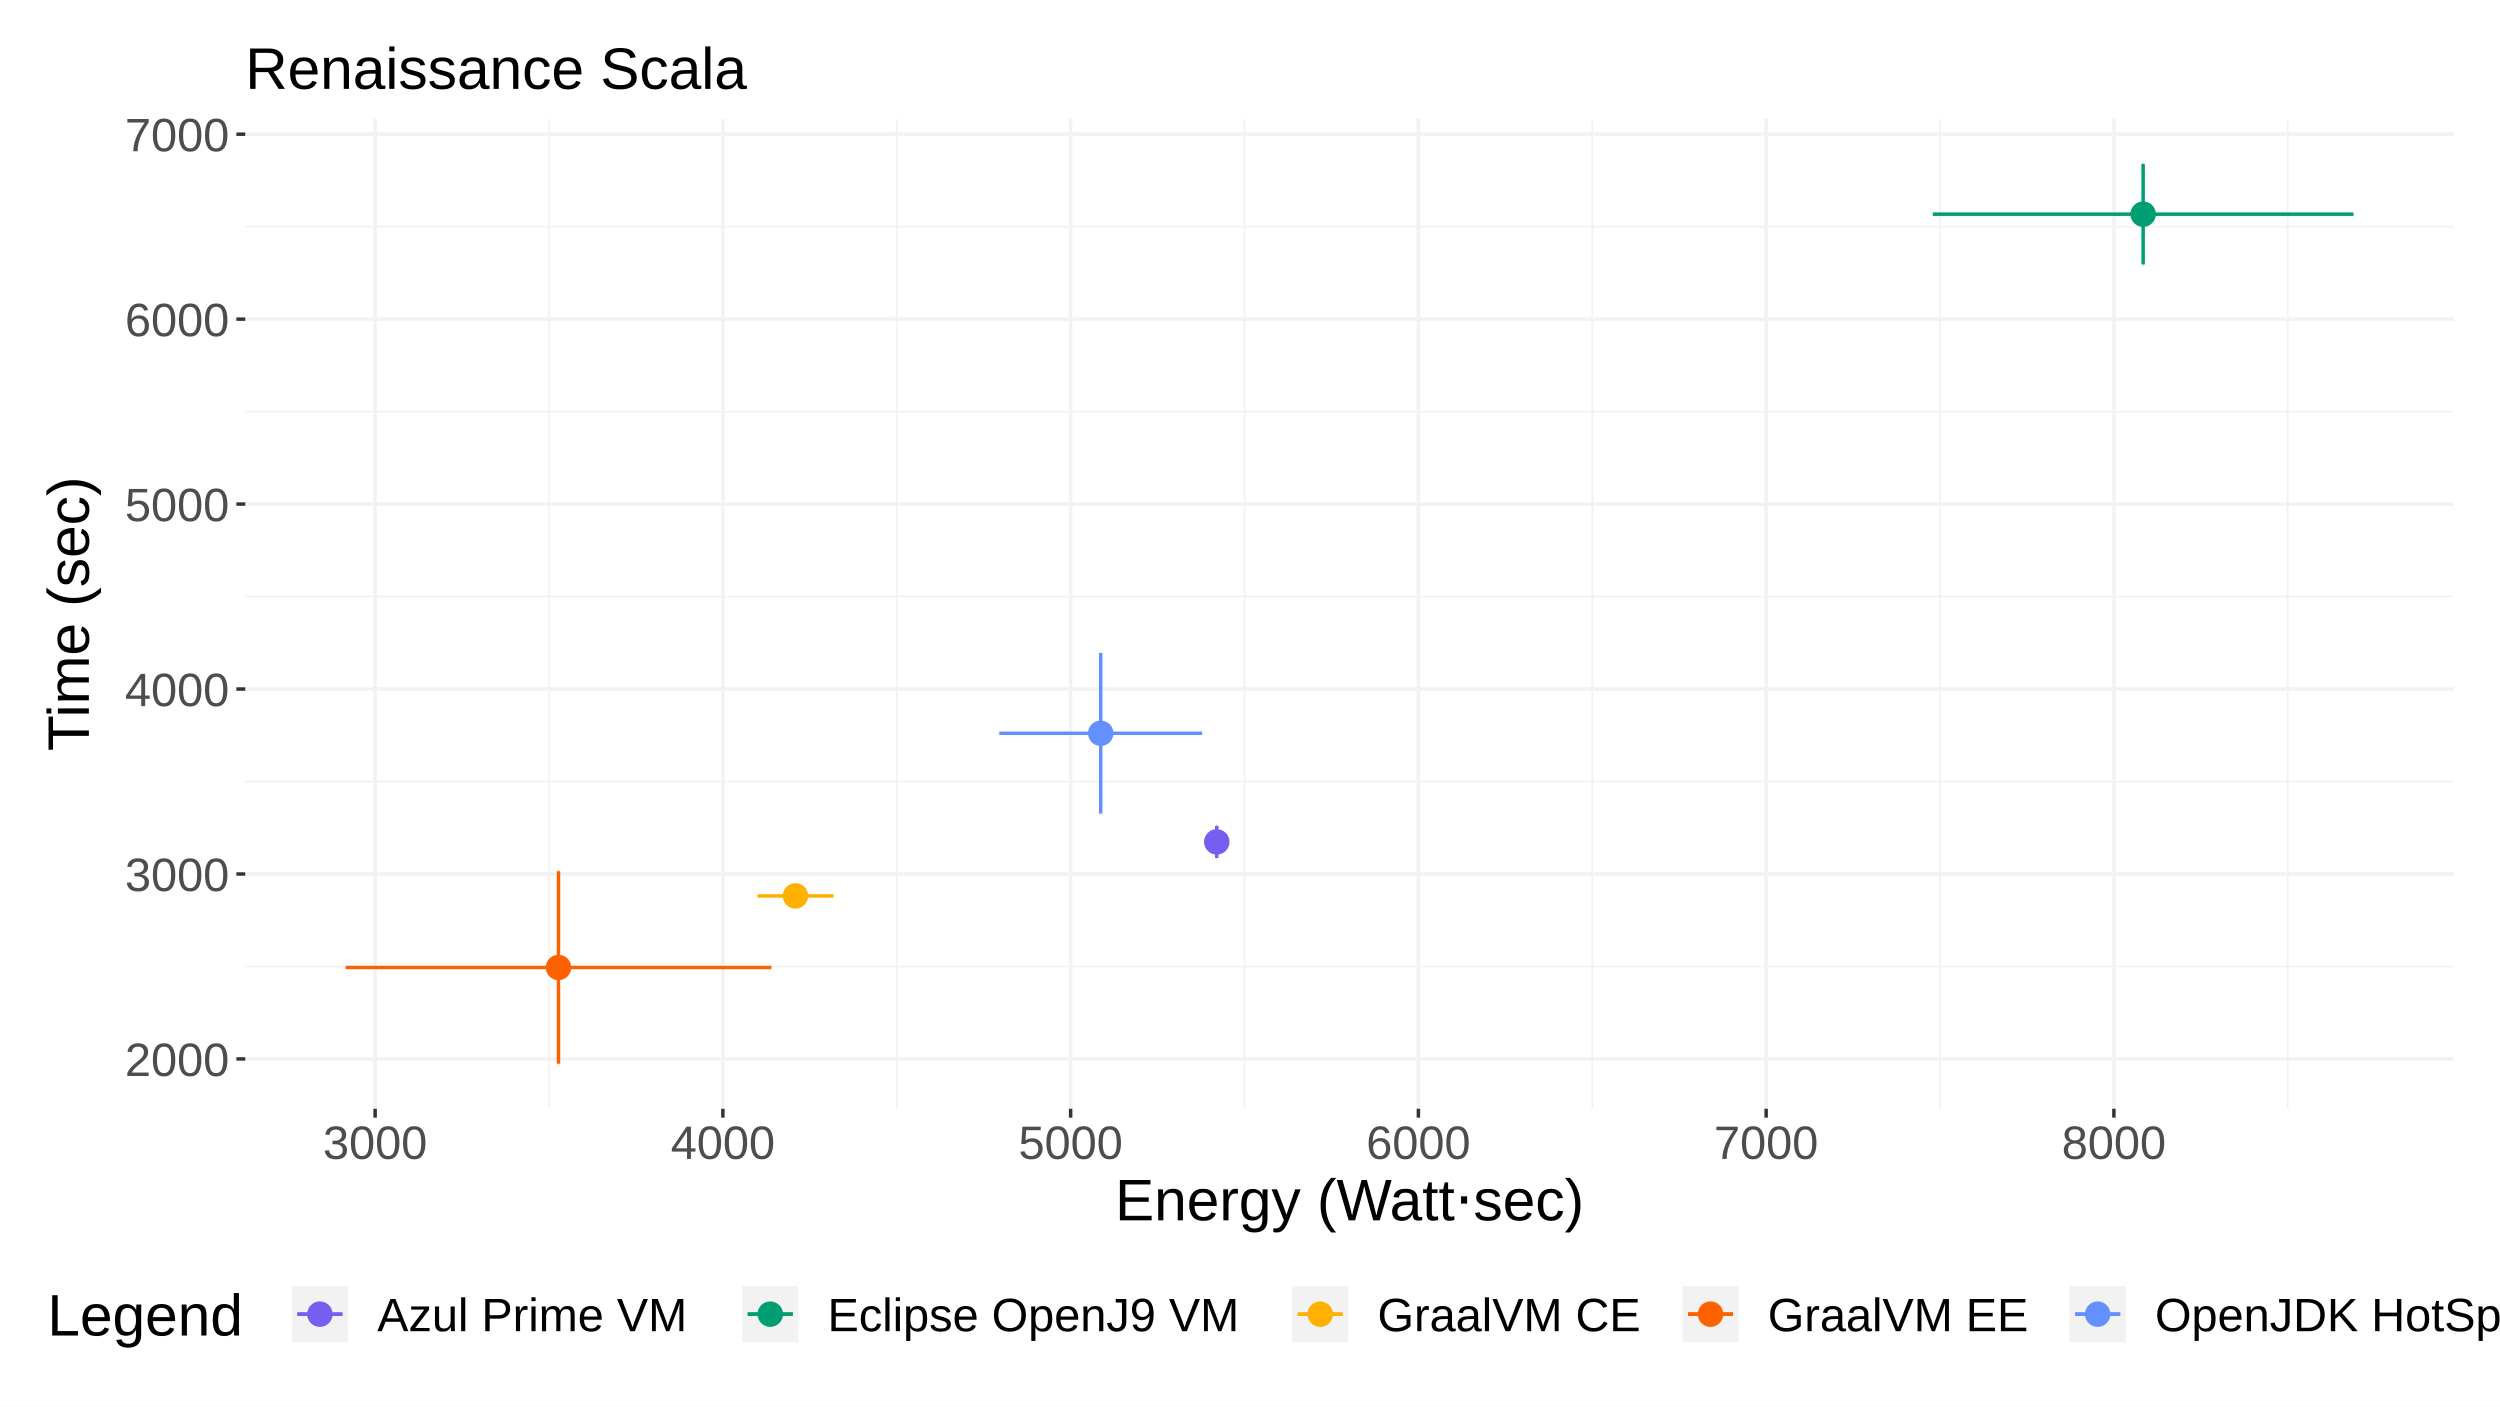
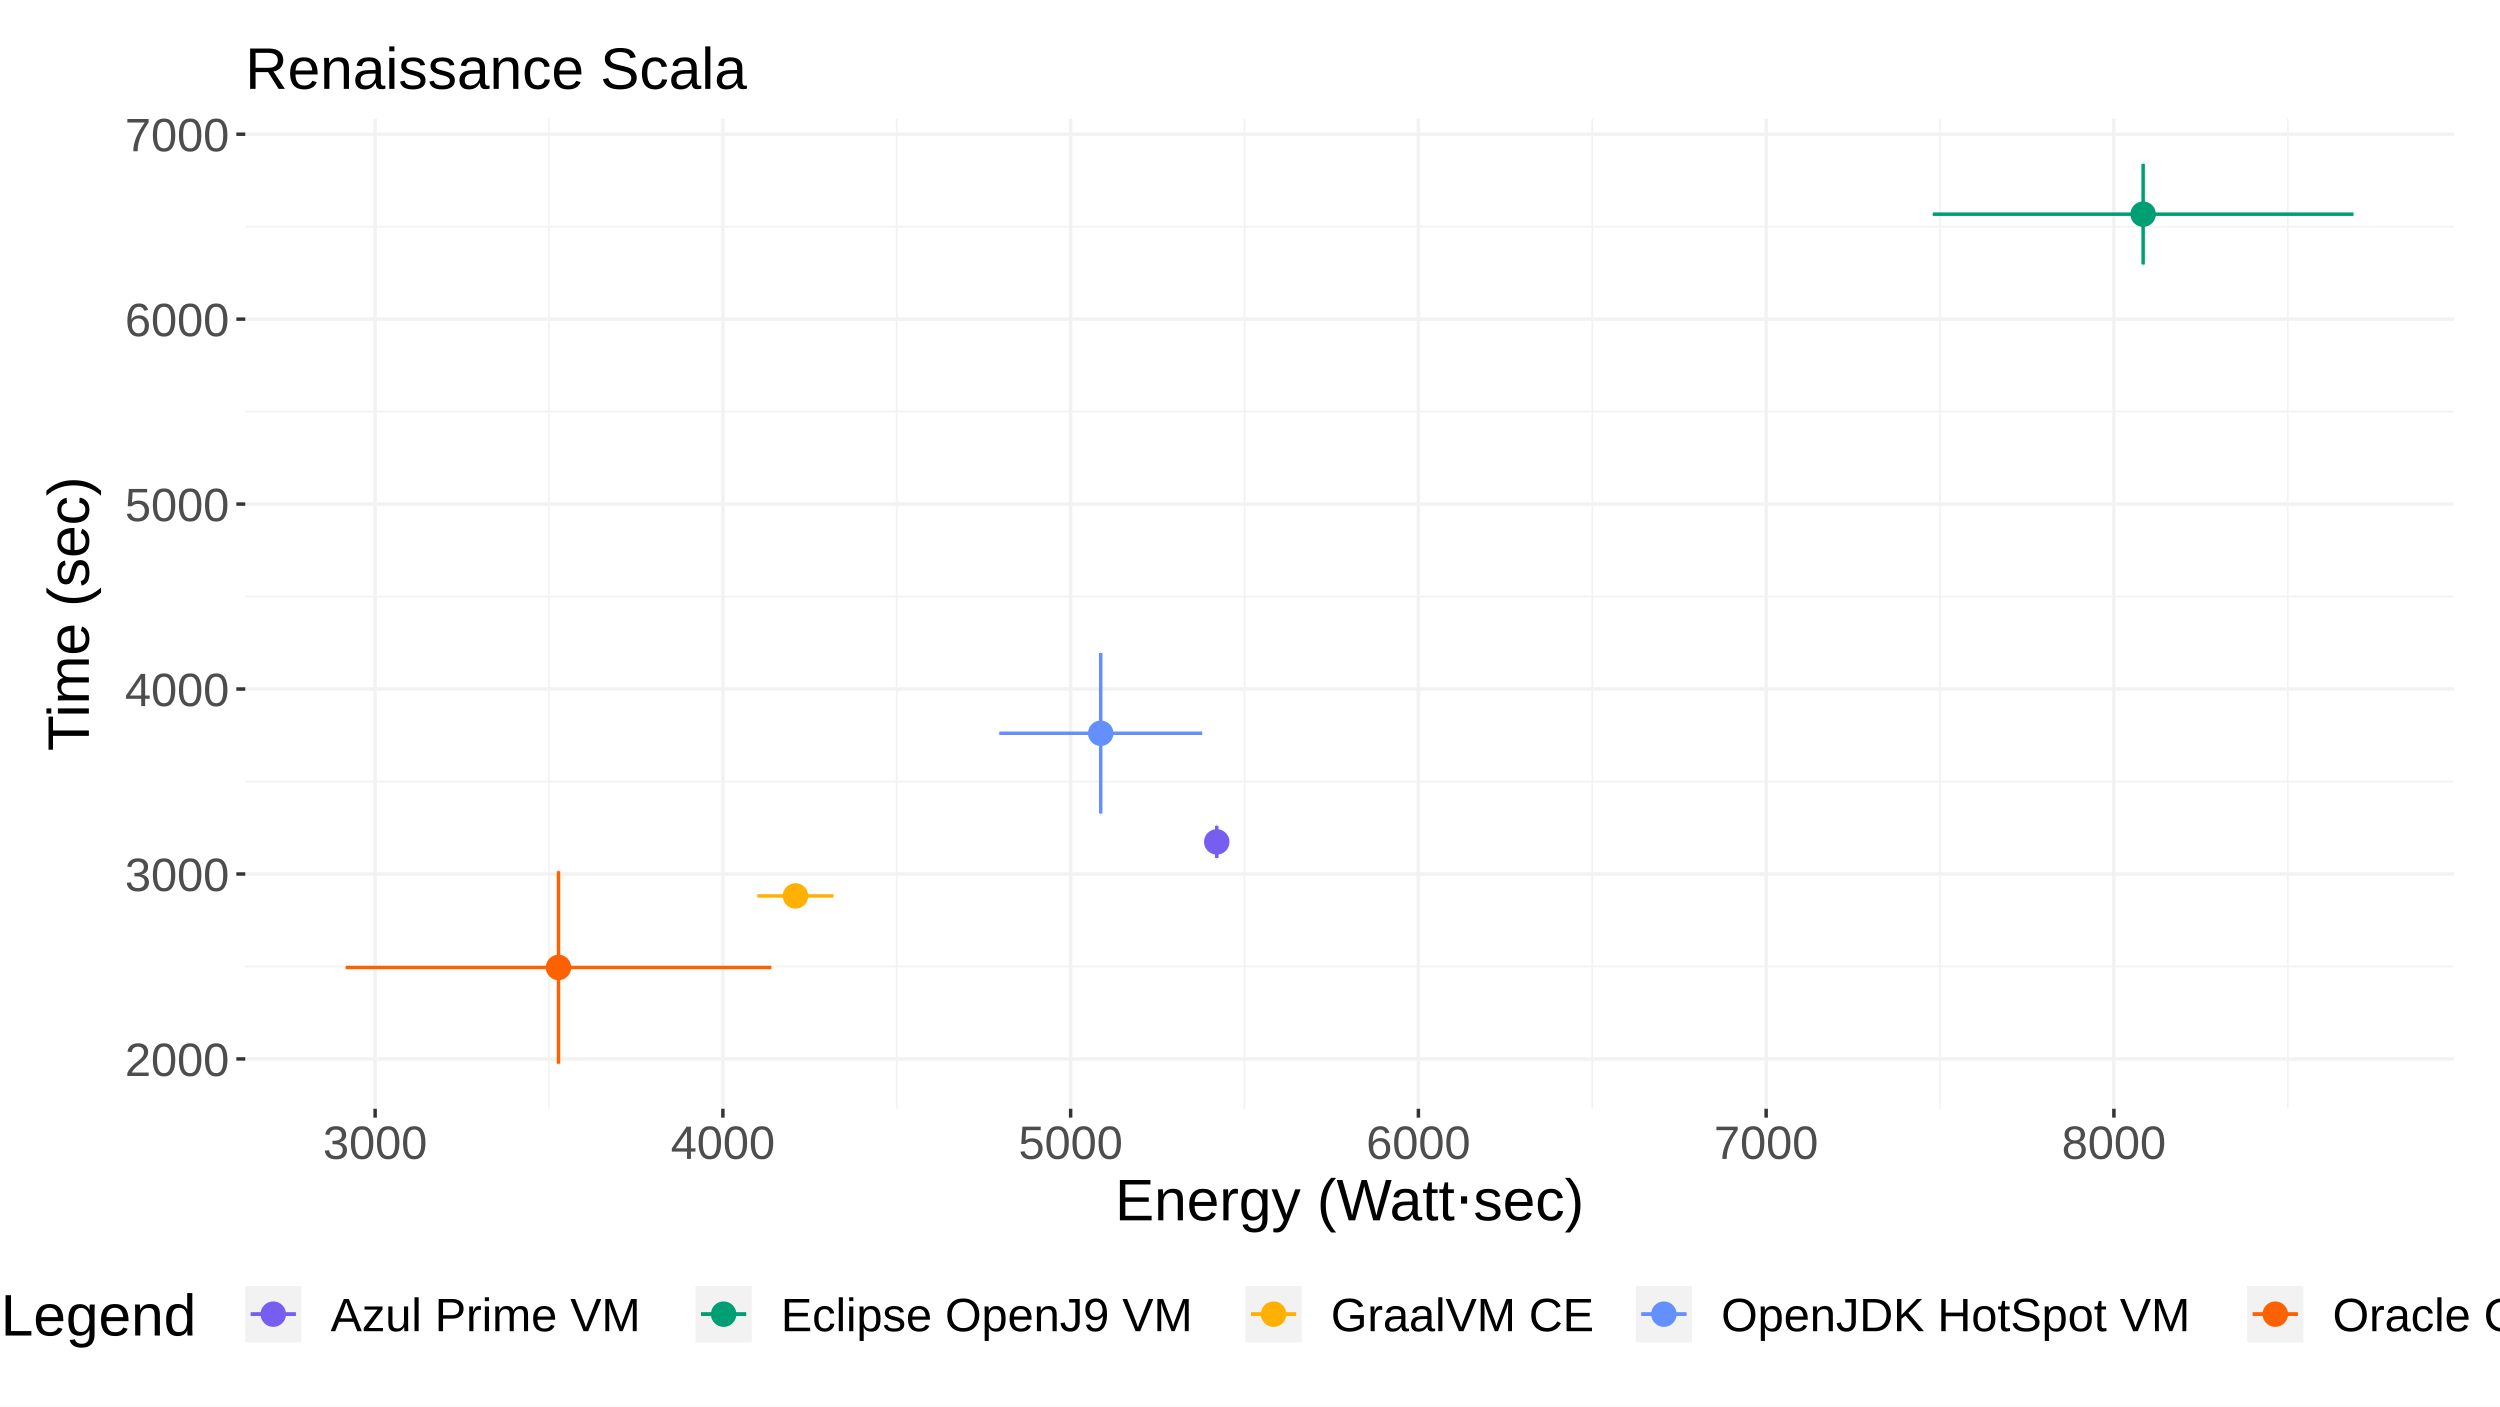
<svg xmlns="http://www.w3.org/2000/svg" class="svglite" width="768.00pt" height="432.00pt" viewBox="0 0 768.00 432.00">
  <defs>
    <style type="text/css">
    .svglite line, .svglite polyline, .svglite polygon, .svglite path, .svglite rect, .svglite circle {
      fill: none;
      stroke: #000000;
      stroke-linecap: round;
      stroke-linejoin: round;
      stroke-miterlimit: 10.00;
    }
    .svglite text {
      white-space: pre;
    }
  </style>
  </defs>
  <rect width="100%" height="100%" style="stroke: none; fill: #FFFFFF;" />
  <defs>
    <clipPath id="cpMC4wMHw3NjguMDB8MC4wMHw0MzIuMDA=">
      <rect x="0.00" y="0.00" width="768.00" height="432.00" />
    </clipPath>
  </defs>
  <g clip-path="url(#cpMC4wMHw3NjguMDB8MC4wMHw0MzIuMDA=)">
    <rect x="0.00" y="0.00" width="768.00" height="432.00" style="stroke-width: 1.07; stroke: #FFFFFF; fill: #FFFFFF;" />
  </g>
  <defs>
    <clipPath id="cpNzUuMzV8NzUzLjgzfDM2LjUyfDM0MC42MA==">
      <rect x="75.35" y="36.52" width="678.48" height="304.08" />
    </clipPath>
  </defs>
  <g clip-path="url(#cpNzUuMzV8NzUzLjgzfDM2LjUyfDM0MC42MA==)">
    <rect x="75.35" y="36.52" width="678.48" height="304.08" style="stroke-width: 1.07; stroke: none;" />
    <polyline points="75.35,296.90 753.83,296.90 " style="stroke-width: 0.53; stroke: #F2F2F2; stroke-linecap: butt;" />
    <polyline points="75.35,240.08 753.83,240.08 " style="stroke-width: 0.53; stroke: #F2F2F2; stroke-linecap: butt;" />
    <polyline points="75.35,183.26 753.83,183.26 " style="stroke-width: 0.53; stroke: #F2F2F2; stroke-linecap: butt;" />
    <polyline points="75.35,126.45 753.83,126.45 " style="stroke-width: 0.53; stroke: #F2F2F2; stroke-linecap: butt;" />
    <polyline points="75.35,69.63 753.83,69.63 " style="stroke-width: 0.53; stroke: #F2F2F2; stroke-linecap: butt;" />
    <polyline points="168.65,340.60 168.65,36.52 " style="stroke-width: 0.53; stroke: #F2F2F2; stroke-linecap: butt;" />
    <polyline points="275.48,340.60 275.48,36.52 " style="stroke-width: 0.53; stroke: #F2F2F2; stroke-linecap: butt;" />
    <polyline points="382.31,340.60 382.31,36.52 " style="stroke-width: 0.53; stroke: #F2F2F2; stroke-linecap: butt;" />
    <polyline points="489.14,340.60 489.14,36.52 " style="stroke-width: 0.53; stroke: #F2F2F2; stroke-linecap: butt;" />
    <polyline points="595.97,340.60 595.97,36.52 " style="stroke-width: 0.53; stroke: #F2F2F2; stroke-linecap: butt;" />
    <polyline points="702.80,340.60 702.80,36.52 " style="stroke-width: 0.53; stroke: #F2F2F2; stroke-linecap: butt;" />
    <polyline points="75.35,325.30 753.83,325.30 " style="stroke-width: 1.07; stroke: #F2F2F2; stroke-linecap: butt;" />
    <polyline points="75.35,268.49 753.83,268.49 " style="stroke-width: 1.07; stroke: #F2F2F2; stroke-linecap: butt;" />
    <polyline points="75.35,211.67 753.83,211.67 " style="stroke-width: 1.07; stroke: #F2F2F2; stroke-linecap: butt;" />
    <polyline points="75.35,154.85 753.83,154.85 " style="stroke-width: 1.07; stroke: #F2F2F2; stroke-linecap: butt;" />
    <polyline points="75.35,98.04 753.83,98.04 " style="stroke-width: 1.07; stroke: #F2F2F2; stroke-linecap: butt;" />
    <polyline points="75.35,41.22 753.83,41.22 " style="stroke-width: 1.07; stroke: #F2F2F2; stroke-linecap: butt;" />
    <polyline points="115.24,340.60 115.24,36.52 " style="stroke-width: 1.07; stroke: #F2F2F2; stroke-linecap: butt;" />
    <polyline points="222.07,340.60 222.07,36.52 " style="stroke-width: 1.07; stroke: #F2F2F2; stroke-linecap: butt;" />
    <polyline points="328.90,340.60 328.90,36.52 " style="stroke-width: 1.07; stroke: #F2F2F2; stroke-linecap: butt;" />
    <polyline points="435.73,340.60 435.73,36.52 " style="stroke-width: 1.07; stroke: #F2F2F2; stroke-linecap: butt;" />
    <polyline points="542.56,340.60 542.56,36.52 " style="stroke-width: 1.07; stroke: #F2F2F2; stroke-linecap: butt;" />
    <polyline points="649.39,340.60 649.39,36.52 " style="stroke-width: 1.07; stroke: #F2F2F2; stroke-linecap: butt;" />
    <circle cx="373.79" cy="258.63" r="3.56" style="stroke-width: 0.71; stroke: #785EF0; fill: #785EF0;" />
    <circle cx="658.37" cy="65.79" r="3.56" style="stroke-width: 0.71; stroke: #009E73; fill: #009E73;" />
    <circle cx="244.37" cy="275.23" r="3.56" style="stroke-width: 0.71; stroke: #FFB000; fill: #FFB000;" />
    <circle cx="171.57" cy="297.20" r="3.56" style="stroke-width: 0.71; stroke: #FE6100; fill: #FE6100;" />
    <circle cx="338.14" cy="225.26" r="3.56" style="stroke-width: 0.71; stroke: #648FFF; fill: #648FFF;" />
    <polyline points="377.08,258.65 377.08,258.61 " style="stroke-width: 1.07; stroke: #785EF0; stroke-linecap: butt;" />
    <polyline points="377.08,258.63 370.49,258.63 " style="stroke-width: 1.07; stroke: #785EF0; stroke-linecap: butt;" />
    <polyline points="370.49,258.65 370.49,258.61 " style="stroke-width: 1.07; stroke: #785EF0; stroke-linecap: butt;" />
    <polyline points="722.99,65.81 722.99,65.77 " style="stroke-width: 1.07; stroke: #009E73; stroke-linecap: butt;" />
    <polyline points="722.99,65.79 593.76,65.79 " style="stroke-width: 1.07; stroke: #009E73; stroke-linecap: butt;" />
    <polyline points="593.76,65.81 593.76,65.77 " style="stroke-width: 1.07; stroke: #009E73; stroke-linecap: butt;" />
    <polyline points="256.05,275.25 256.05,275.21 " style="stroke-width: 1.07; stroke: #FFB000; stroke-linecap: butt;" />
    <polyline points="256.05,275.23 232.69,275.23 " style="stroke-width: 1.07; stroke: #FFB000; stroke-linecap: butt;" />
    <polyline points="232.69,275.25 232.69,275.21 " style="stroke-width: 1.07; stroke: #FFB000; stroke-linecap: butt;" />
    <polyline points="236.95,297.22 236.95,297.18 " style="stroke-width: 1.07; stroke: #FE6100; stroke-linecap: butt;" />
    <polyline points="236.95,297.20 106.19,297.20 " style="stroke-width: 1.07; stroke: #FE6100; stroke-linecap: butt;" />
    <polyline points="106.19,297.22 106.19,297.18 " style="stroke-width: 1.07; stroke: #FE6100; stroke-linecap: butt;" />
    <polyline points="369.30,225.28 369.30,225.24 " style="stroke-width: 1.07; stroke: #648FFF; stroke-linecap: butt;" />
    <polyline points="369.30,225.26 306.98,225.26 " style="stroke-width: 1.07; stroke: #648FFF; stroke-linecap: butt;" />
    <polyline points="306.98,225.28 306.98,225.24 " style="stroke-width: 1.07; stroke: #648FFF; stroke-linecap: butt;" />
    <polyline points="373.75,253.68 373.82,253.68 " style="stroke-width: 1.07; stroke: #785EF0; stroke-linecap: butt;" />
    <polyline points="373.79,253.68 373.79,263.58 " style="stroke-width: 1.07; stroke: #785EF0; stroke-linecap: butt;" />
    <polyline points="373.75,263.58 373.82,263.58 " style="stroke-width: 1.07; stroke: #785EF0; stroke-linecap: butt;" />
    <polyline points="658.34,50.34 658.41,50.34 " style="stroke-width: 1.07; stroke: #009E73; stroke-linecap: butt;" />
    <polyline points="658.37,50.34 658.37,81.25 " style="stroke-width: 1.07; stroke: #009E73; stroke-linecap: butt;" />
    <polyline points="658.34,81.25 658.41,81.25 " style="stroke-width: 1.07; stroke: #009E73; stroke-linecap: butt;" />
    <polyline points="244.33,273.67 244.41,273.67 " style="stroke-width: 1.07; stroke: #FFB000; stroke-linecap: butt;" />
    <polyline points="244.37,273.67 244.37,276.78 " style="stroke-width: 1.07; stroke: #FFB000; stroke-linecap: butt;" />
    <polyline points="244.33,276.78 244.41,276.78 " style="stroke-width: 1.07; stroke: #FFB000; stroke-linecap: butt;" />
    <polyline points="171.53,267.63 171.61,267.63 " style="stroke-width: 1.07; stroke: #FE6100; stroke-linecap: butt;" />
    <polyline points="171.57,267.63 171.57,326.78 " style="stroke-width: 1.07; stroke: #FE6100; stroke-linecap: butt;" />
    <polyline points="171.53,326.78 171.61,326.78 " style="stroke-width: 1.07; stroke: #FE6100; stroke-linecap: butt;" />
    <polyline points="338.10,200.61 338.17,200.61 " style="stroke-width: 1.07; stroke: #648FFF; stroke-linecap: butt;" />
    <polyline points="338.14,200.61 338.14,249.91 " style="stroke-width: 1.07; stroke: #648FFF; stroke-linecap: butt;" />
    <polyline points="338.10,249.91 338.17,249.91 " style="stroke-width: 1.07; stroke: #648FFF; stroke-linecap: butt;" />
  </g>
  <g clip-path="url(#cpMC4wMHw3NjguMDB8MC4wMHw0MzIuMDA=)">
    <text x="70.42" y="330.55" text-anchor="end" style="font-size: 14.40px;fill: #4D4D4D; font-family: &quot;Liberation Sans&quot;;" textLength="36.63px" lengthAdjust="spacingAndGlyphs">2000</text>
    <text x="70.42" y="273.73" text-anchor="end" style="font-size: 14.40px;fill: #4D4D4D; font-family: &quot;Liberation Sans&quot;;" textLength="36.63px" lengthAdjust="spacingAndGlyphs">3000</text>
    <text x="70.42" y="216.92" text-anchor="end" style="font-size: 14.40px;fill: #4D4D4D; font-family: &quot;Liberation Sans&quot;;" textLength="36.63px" lengthAdjust="spacingAndGlyphs">4000</text>
    <text x="70.42" y="160.10" text-anchor="end" style="font-size: 14.40px;fill: #4D4D4D; font-family: &quot;Liberation Sans&quot;;" textLength="36.63px" lengthAdjust="spacingAndGlyphs">5000</text>
    <text x="70.42" y="103.28" text-anchor="end" style="font-size: 14.40px;fill: #4D4D4D; font-family: &quot;Liberation Sans&quot;;" textLength="36.63px" lengthAdjust="spacingAndGlyphs">6000</text>
    <text x="70.42" y="46.47" text-anchor="end" style="font-size: 14.40px;fill: #4D4D4D; font-family: &quot;Liberation Sans&quot;;" textLength="36.63px" lengthAdjust="spacingAndGlyphs">7000</text>
    <polyline points="72.61,325.30 75.35,325.30 " style="stroke-width: 1.07; stroke: #333333; stroke-linecap: butt;" />
    <polyline points="72.61,268.49 75.35,268.49 " style="stroke-width: 1.07; stroke: #333333; stroke-linecap: butt;" />
    <polyline points="72.61,211.67 75.35,211.67 " style="stroke-width: 1.07; stroke: #333333; stroke-linecap: butt;" />
    <polyline points="72.61,154.85 75.35,154.85 " style="stroke-width: 1.07; stroke: #333333; stroke-linecap: butt;" />
    <polyline points="72.61,98.04 75.35,98.04 " style="stroke-width: 1.07; stroke: #333333; stroke-linecap: butt;" />
    <polyline points="72.61,41.22 75.35,41.22 " style="stroke-width: 1.07; stroke: #333333; stroke-linecap: butt;" />
    <polyline points="115.24,343.34 115.24,340.60 " style="stroke-width: 1.07; stroke: #333333; stroke-linecap: butt;" />
    <polyline points="222.07,343.34 222.07,340.60 " style="stroke-width: 1.07; stroke: #333333; stroke-linecap: butt;" />
    <polyline points="328.90,343.34 328.90,340.60 " style="stroke-width: 1.07; stroke: #333333; stroke-linecap: butt;" />
    <polyline points="435.73,343.34 435.73,340.60 " style="stroke-width: 1.07; stroke: #333333; stroke-linecap: butt;" />
    <polyline points="542.56,343.34 542.56,340.60 " style="stroke-width: 1.07; stroke: #333333; stroke-linecap: butt;" />
    <polyline points="649.39,343.34 649.39,340.60 " style="stroke-width: 1.07; stroke: #333333; stroke-linecap: butt;" />
    <text x="115.24" y="356.02" text-anchor="middle" style="font-size: 14.40px;fill: #4D4D4D; font-family: &quot;Liberation Sans&quot;;" textLength="36.63px" lengthAdjust="spacingAndGlyphs">3000</text>
    <text x="222.07" y="356.02" text-anchor="middle" style="font-size: 14.40px;fill: #4D4D4D; font-family: &quot;Liberation Sans&quot;;" textLength="36.63px" lengthAdjust="spacingAndGlyphs">4000</text>
    <text x="328.90" y="356.02" text-anchor="middle" style="font-size: 14.40px;fill: #4D4D4D; font-family: &quot;Liberation Sans&quot;;" textLength="36.63px" lengthAdjust="spacingAndGlyphs">5000</text>
    <text x="435.73" y="356.02" text-anchor="middle" style="font-size: 14.40px;fill: #4D4D4D; font-family: &quot;Liberation Sans&quot;;" textLength="36.63px" lengthAdjust="spacingAndGlyphs">6000</text>
    <text x="542.56" y="356.02" text-anchor="middle" style="font-size: 14.40px;fill: #4D4D4D; font-family: &quot;Liberation Sans&quot;;" textLength="36.63px" lengthAdjust="spacingAndGlyphs">7000</text>
    <text x="649.39" y="356.02" text-anchor="middle" style="font-size: 14.40px;fill: #4D4D4D; font-family: &quot;Liberation Sans&quot;;" textLength="36.63px" lengthAdjust="spacingAndGlyphs">8000</text>
    <text x="414.59" y="374.88" text-anchor="middle" style="font-size: 18.00px; font-family: &quot;Liberation Sans&quot;;" textLength="160.65px" lengthAdjust="spacingAndGlyphs">Energy (Watt⋅sec)</text>
    <text transform="translate(27.30,188.56) rotate(-90)" text-anchor="middle" style="font-size: 18.00px; font-family: &quot;Liberation Sans&quot;;" textLength="94.16px" lengthAdjust="spacingAndGlyphs">Time (sec)</text>
-     <rect x="9.07" y="389.59" width="811.04" height="28.24" style="stroke-width: 1.07; stroke: none; fill: #FFFFFF;" />
-     <text x="14.55" y="410.27" style="font-size: 18.00px; font-family: &quot;Liberation Sans&quot;;" textLength="66.12px" lengthAdjust="spacingAndGlyphs">Legend</text>
-     <rect x="89.63" y="395.07" width="17.28" height="17.28" style="stroke-width: 1.07; stroke: none; fill: #F2F2F2;" />
-     <circle cx="98.27" cy="403.71" r="3.56" style="stroke-width: 0.71; stroke: #785EF0; fill: #785EF0;" />
-     <line x1="91.36" y1="403.71" x2="105.18" y2="403.71" style="stroke-width: 1.07; stroke: #785EF0; stroke-linecap: butt;" />
-     <line x1="91.36" y1="403.71" x2="105.18" y2="403.71" style="stroke-width: 1.07; stroke: #785EF0; stroke-linecap: butt;" />
-     <rect x="227.98" y="395.07" width="17.28" height="17.28" style="stroke-width: 1.07; stroke: none; fill: #F2F2F2;" />
-     <circle cx="236.62" cy="403.71" r="3.56" style="stroke-width: 0.71; stroke: #009E73; fill: #009E73;" />
-     <line x1="229.70" y1="403.71" x2="243.53" y2="403.71" style="stroke-width: 1.07; stroke: #009E73; stroke-linecap: butt;" />
-     <line x1="229.70" y1="403.71" x2="243.53" y2="403.71" style="stroke-width: 1.07; stroke: #009E73; stroke-linecap: butt;" />
-     <rect x="396.93" y="395.07" width="17.28" height="17.28" style="stroke-width: 1.07; stroke: none; fill: #F2F2F2;" />
-     <circle cx="405.57" cy="403.71" r="3.56" style="stroke-width: 0.71; stroke: #FFB000; fill: #FFB000;" />
-     <line x1="398.66" y1="403.71" x2="412.48" y2="403.71" style="stroke-width: 1.07; stroke: #FFB000; stroke-linecap: butt;" />
-     <line x1="398.66" y1="403.71" x2="412.48" y2="403.71" style="stroke-width: 1.07; stroke: #FFB000; stroke-linecap: butt;" />
-     <rect x="516.83" y="395.07" width="17.28" height="17.28" style="stroke-width: 1.07; stroke: none; fill: #F2F2F2;" />
-     <circle cx="525.47" cy="403.71" r="3.56" style="stroke-width: 0.71; stroke: #FE6100; fill: #FE6100;" />
-     <line x1="518.56" y1="403.71" x2="532.38" y2="403.71" style="stroke-width: 1.07; stroke: #FE6100; stroke-linecap: butt;" />
-     <line x1="518.56" y1="403.71" x2="532.38" y2="403.71" style="stroke-width: 1.07; stroke: #FE6100; stroke-linecap: butt;" />
-     <rect x="635.77" y="395.07" width="17.28" height="17.28" style="stroke-width: 1.07; stroke: none; fill: #F2F2F2;" />
-     <circle cx="644.41" cy="403.71" r="3.56" style="stroke-width: 0.71; stroke: #648FFF; fill: #648FFF;" />
-     <line x1="637.50" y1="403.71" x2="651.32" y2="403.71" style="stroke-width: 1.07; stroke: #648FFF; stroke-linecap: butt;" />
-     <line x1="637.50" y1="403.71" x2="651.32" y2="403.71" style="stroke-width: 1.07; stroke: #648FFF; stroke-linecap: butt;" />
-     <text x="115.88" y="408.95" style="font-size: 14.40px; font-family: &quot;Liberation Sans&quot;;" textLength="103.13px" lengthAdjust="spacingAndGlyphs">Azul Prime VM</text>
-     <text x="254.22" y="408.95" style="font-size: 14.40px; font-family: &quot;Liberation Sans&quot;;" textLength="133.74px" lengthAdjust="spacingAndGlyphs">Eclipse OpenJ9 VM</text>
-     <text x="423.18" y="408.95" style="font-size: 14.40px; font-family: &quot;Liberation Sans&quot;;" textLength="84.69px" lengthAdjust="spacingAndGlyphs">GraalVM CE</text>
-     <text x="543.07" y="408.95" style="font-size: 14.40px; font-family: &quot;Liberation Sans&quot;;" textLength="83.73px" lengthAdjust="spacingAndGlyphs">GraalVM EE</text>
-     <text x="662.02" y="408.95" style="font-size: 14.40px; font-family: &quot;Liberation Sans&quot;;" textLength="152.61px" lengthAdjust="spacingAndGlyphs">OpenJDK HotSpot VM</text>
+     <rect x="-5.25" y="389.59" width="839.68" height="28.24" style="stroke-width: 1.07; stroke: none; fill: #FFFFFF;" />
+     <text x="0.23" y="410.27" style="font-size: 18.00px; font-family: &quot;Liberation Sans&quot;;" textLength="66.12px" lengthAdjust="spacingAndGlyphs">Legend</text>
+     <rect x="75.31" y="395.07" width="17.28" height="17.28" style="stroke-width: 1.07; stroke: none; fill: #F2F2F2;" />
+     <circle cx="83.95" cy="403.71" r="3.56" style="stroke-width: 0.71; stroke: #785EF0; fill: #785EF0;" />
+     <line x1="77.04" y1="403.71" x2="90.86" y2="403.71" style="stroke-width: 1.07; stroke: #785EF0; stroke-linecap: butt;" />
+     <line x1="77.04" y1="403.71" x2="90.86" y2="403.71" style="stroke-width: 1.07; stroke: #785EF0; stroke-linecap: butt;" />
+     <rect x="213.66" y="395.07" width="17.28" height="17.28" style="stroke-width: 1.07; stroke: none; fill: #F2F2F2;" />
+     <circle cx="222.30" cy="403.71" r="3.56" style="stroke-width: 0.71; stroke: #009E73; fill: #009E73;" />
+     <line x1="215.38" y1="403.71" x2="229.21" y2="403.71" style="stroke-width: 1.07; stroke: #009E73; stroke-linecap: butt;" />
+     <line x1="215.38" y1="403.71" x2="229.21" y2="403.71" style="stroke-width: 1.07; stroke: #009E73; stroke-linecap: butt;" />
+     <rect x="382.61" y="395.07" width="17.28" height="17.28" style="stroke-width: 1.07; stroke: none; fill: #F2F2F2;" />
+     <circle cx="391.25" cy="403.71" r="3.56" style="stroke-width: 0.71; stroke: #FFB000; fill: #FFB000;" />
+     <line x1="384.34" y1="403.71" x2="398.16" y2="403.71" style="stroke-width: 1.07; stroke: #FFB000; stroke-linecap: butt;" />
+     <line x1="384.34" y1="403.71" x2="398.16" y2="403.71" style="stroke-width: 1.07; stroke: #FFB000; stroke-linecap: butt;" />
+     <rect x="502.51" y="395.07" width="17.28" height="17.28" style="stroke-width: 1.07; stroke: none; fill: #F2F2F2;" />
+     <circle cx="511.15" cy="403.71" r="3.56" style="stroke-width: 0.71; stroke: #648FFF; fill: #648FFF;" />
+     <line x1="504.24" y1="403.71" x2="518.06" y2="403.71" style="stroke-width: 1.07; stroke: #648FFF; stroke-linecap: butt;" />
+     <line x1="504.24" y1="403.71" x2="518.06" y2="403.71" style="stroke-width: 1.07; stroke: #648FFF; stroke-linecap: butt;" />
+     <rect x="690.33" y="395.07" width="17.28" height="17.28" style="stroke-width: 1.07; stroke: none; fill: #F2F2F2;" />
+     <circle cx="698.97" cy="403.71" r="3.56" style="stroke-width: 0.71; stroke: #FE6100; fill: #FE6100;" />
+     <line x1="692.06" y1="403.71" x2="705.88" y2="403.71" style="stroke-width: 1.07; stroke: #FE6100; stroke-linecap: butt;" />
+     <line x1="692.06" y1="403.71" x2="705.88" y2="403.71" style="stroke-width: 1.07; stroke: #FE6100; stroke-linecap: butt;" />
+     <text x="101.56" y="408.95" style="font-size: 14.40px; font-family: &quot;Liberation Sans&quot;;" textLength="103.13px" lengthAdjust="spacingAndGlyphs">Azul Prime VM</text>
+     <text x="239.90" y="408.95" style="font-size: 14.40px; font-family: &quot;Liberation Sans&quot;;" textLength="133.74px" lengthAdjust="spacingAndGlyphs">Eclipse OpenJ9 VM</text>
+     <text x="408.85" y="408.95" style="font-size: 14.40px; font-family: &quot;Liberation Sans&quot;;" textLength="84.69px" lengthAdjust="spacingAndGlyphs">GraalVM CE</text>
+     <text x="528.75" y="408.95" style="font-size: 14.40px; font-family: &quot;Liberation Sans&quot;;" textLength="152.61px" lengthAdjust="spacingAndGlyphs">OpenJDK HotSpot VM</text>
+     <text x="716.58" y="408.95" style="font-size: 14.40px; font-family: &quot;Liberation Sans&quot;;" textLength="112.37px" lengthAdjust="spacingAndGlyphs">Oracle GraalVM</text>
    <text x="75.35" y="27.30" style="font-size: 18.00px; font-family: &quot;Liberation Sans&quot;;" textLength="166.49px" lengthAdjust="spacingAndGlyphs">Renaissance Scala</text>
  </g>
</svg>
